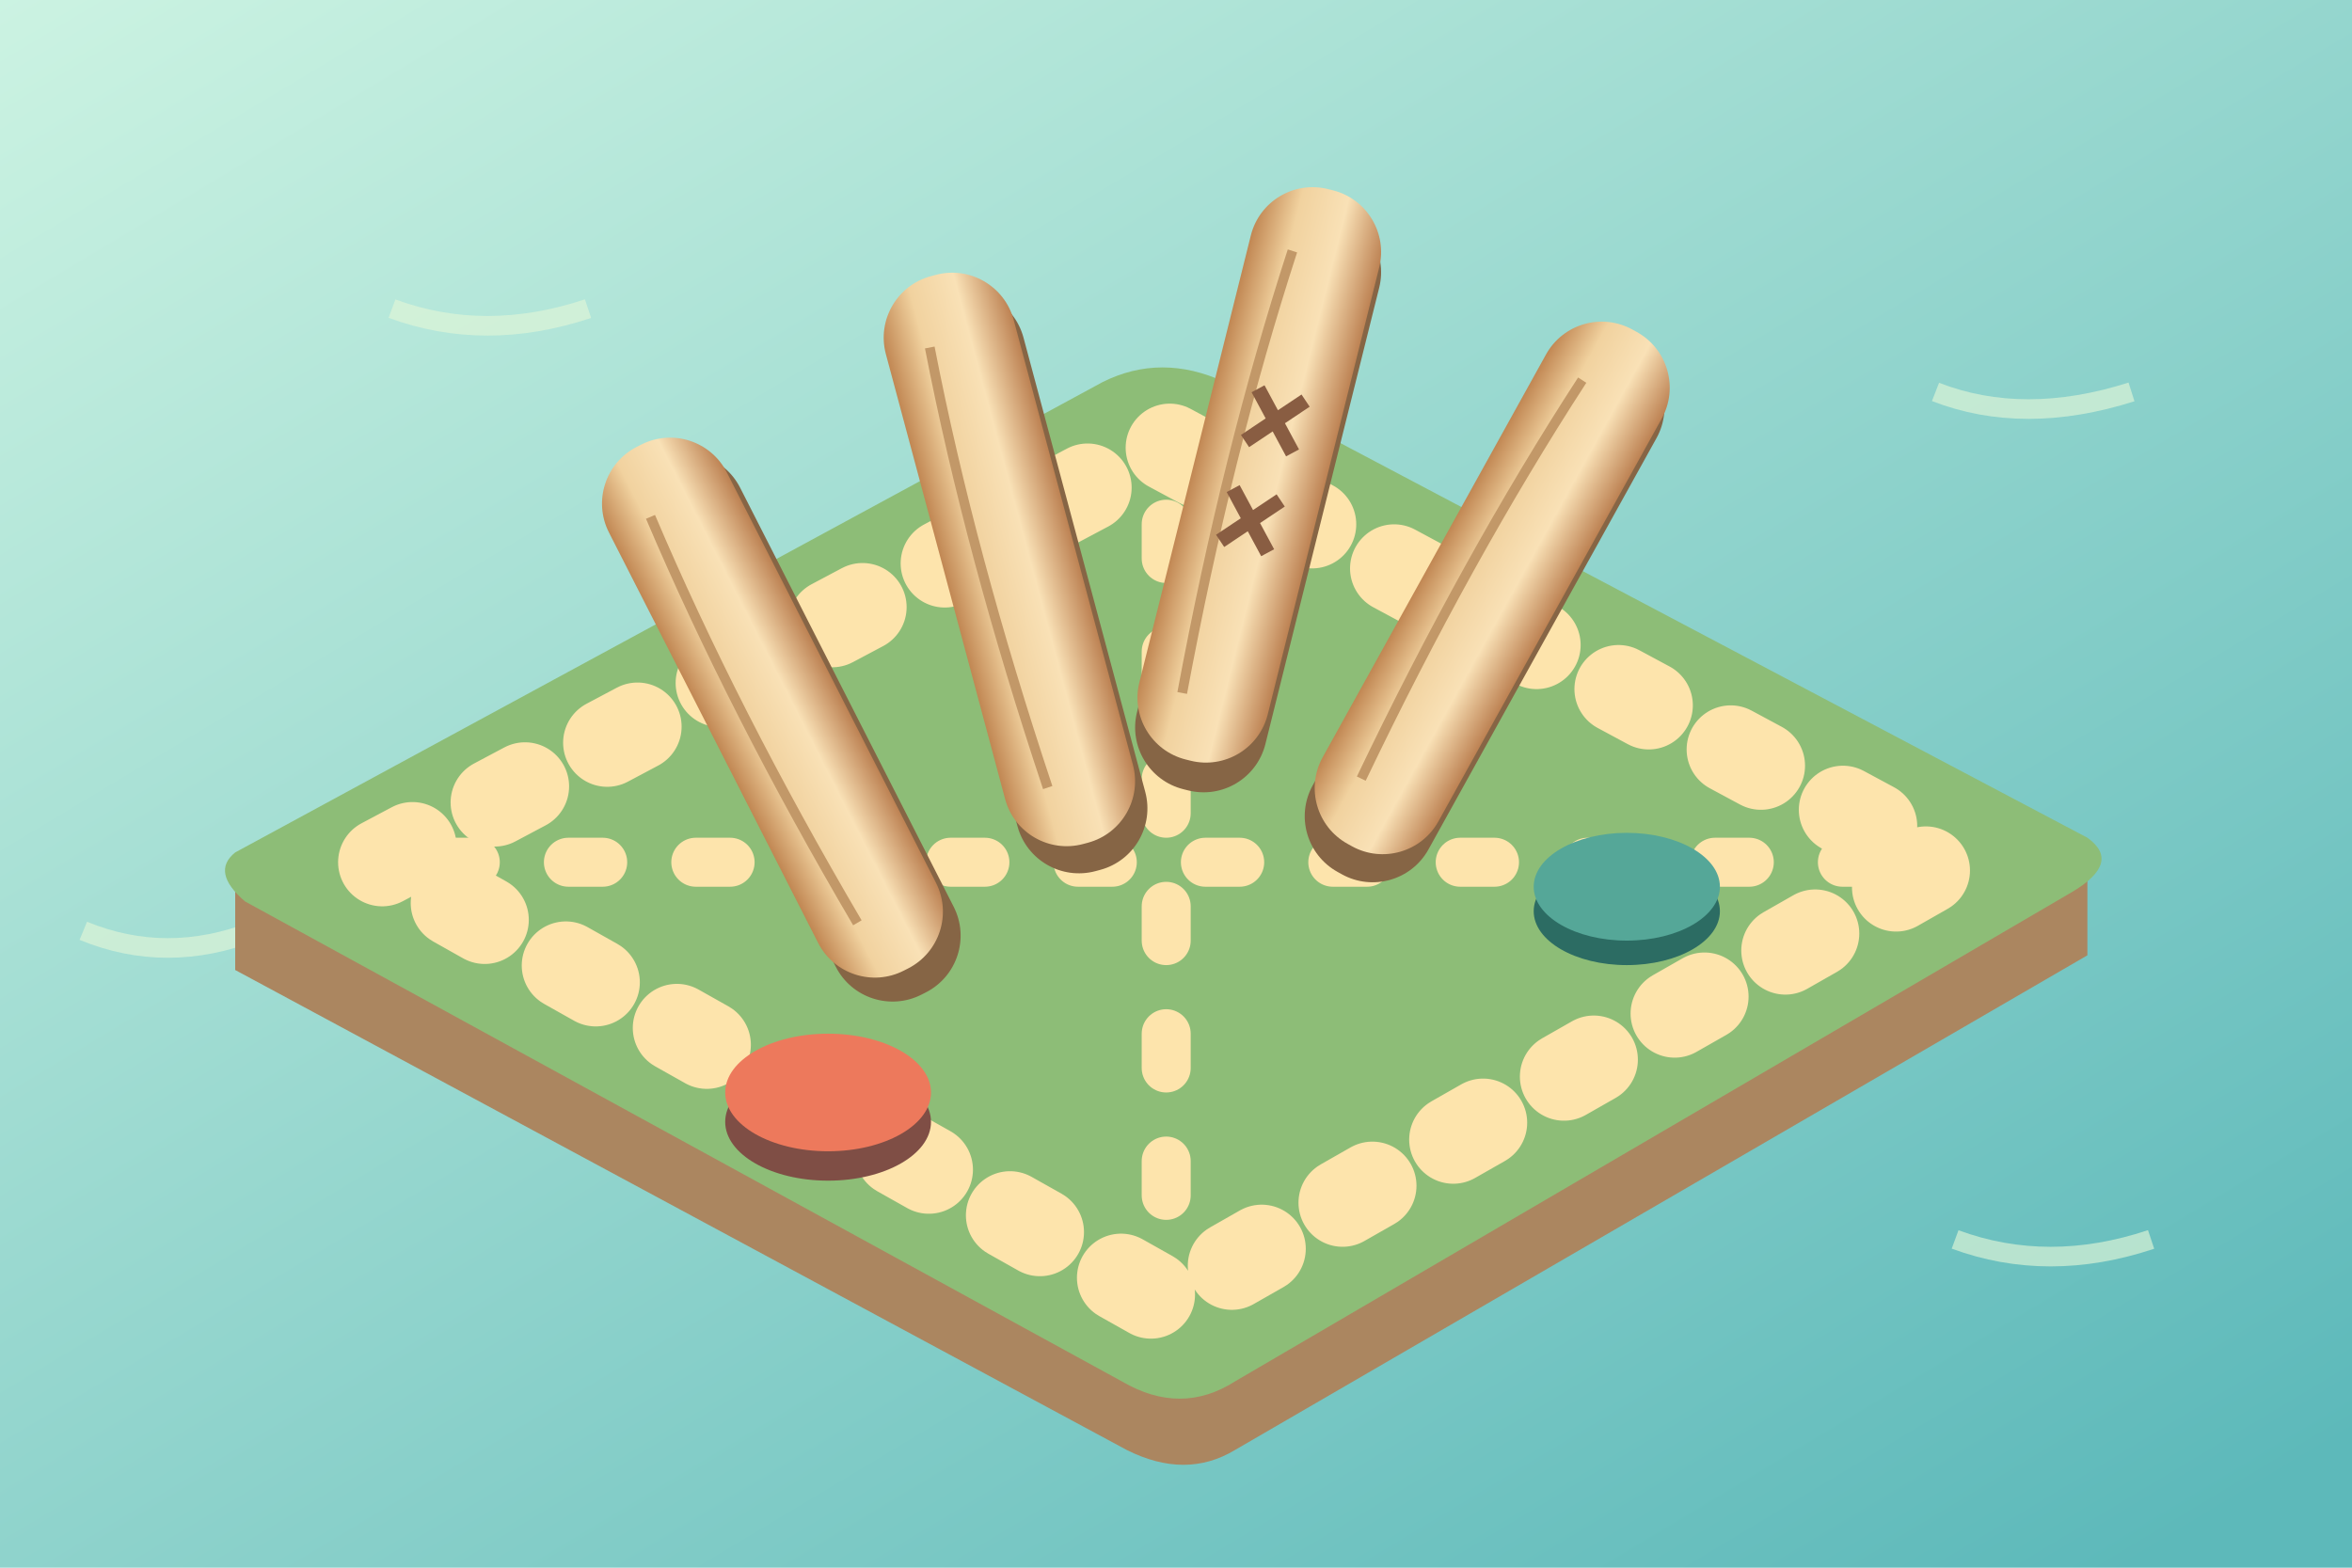
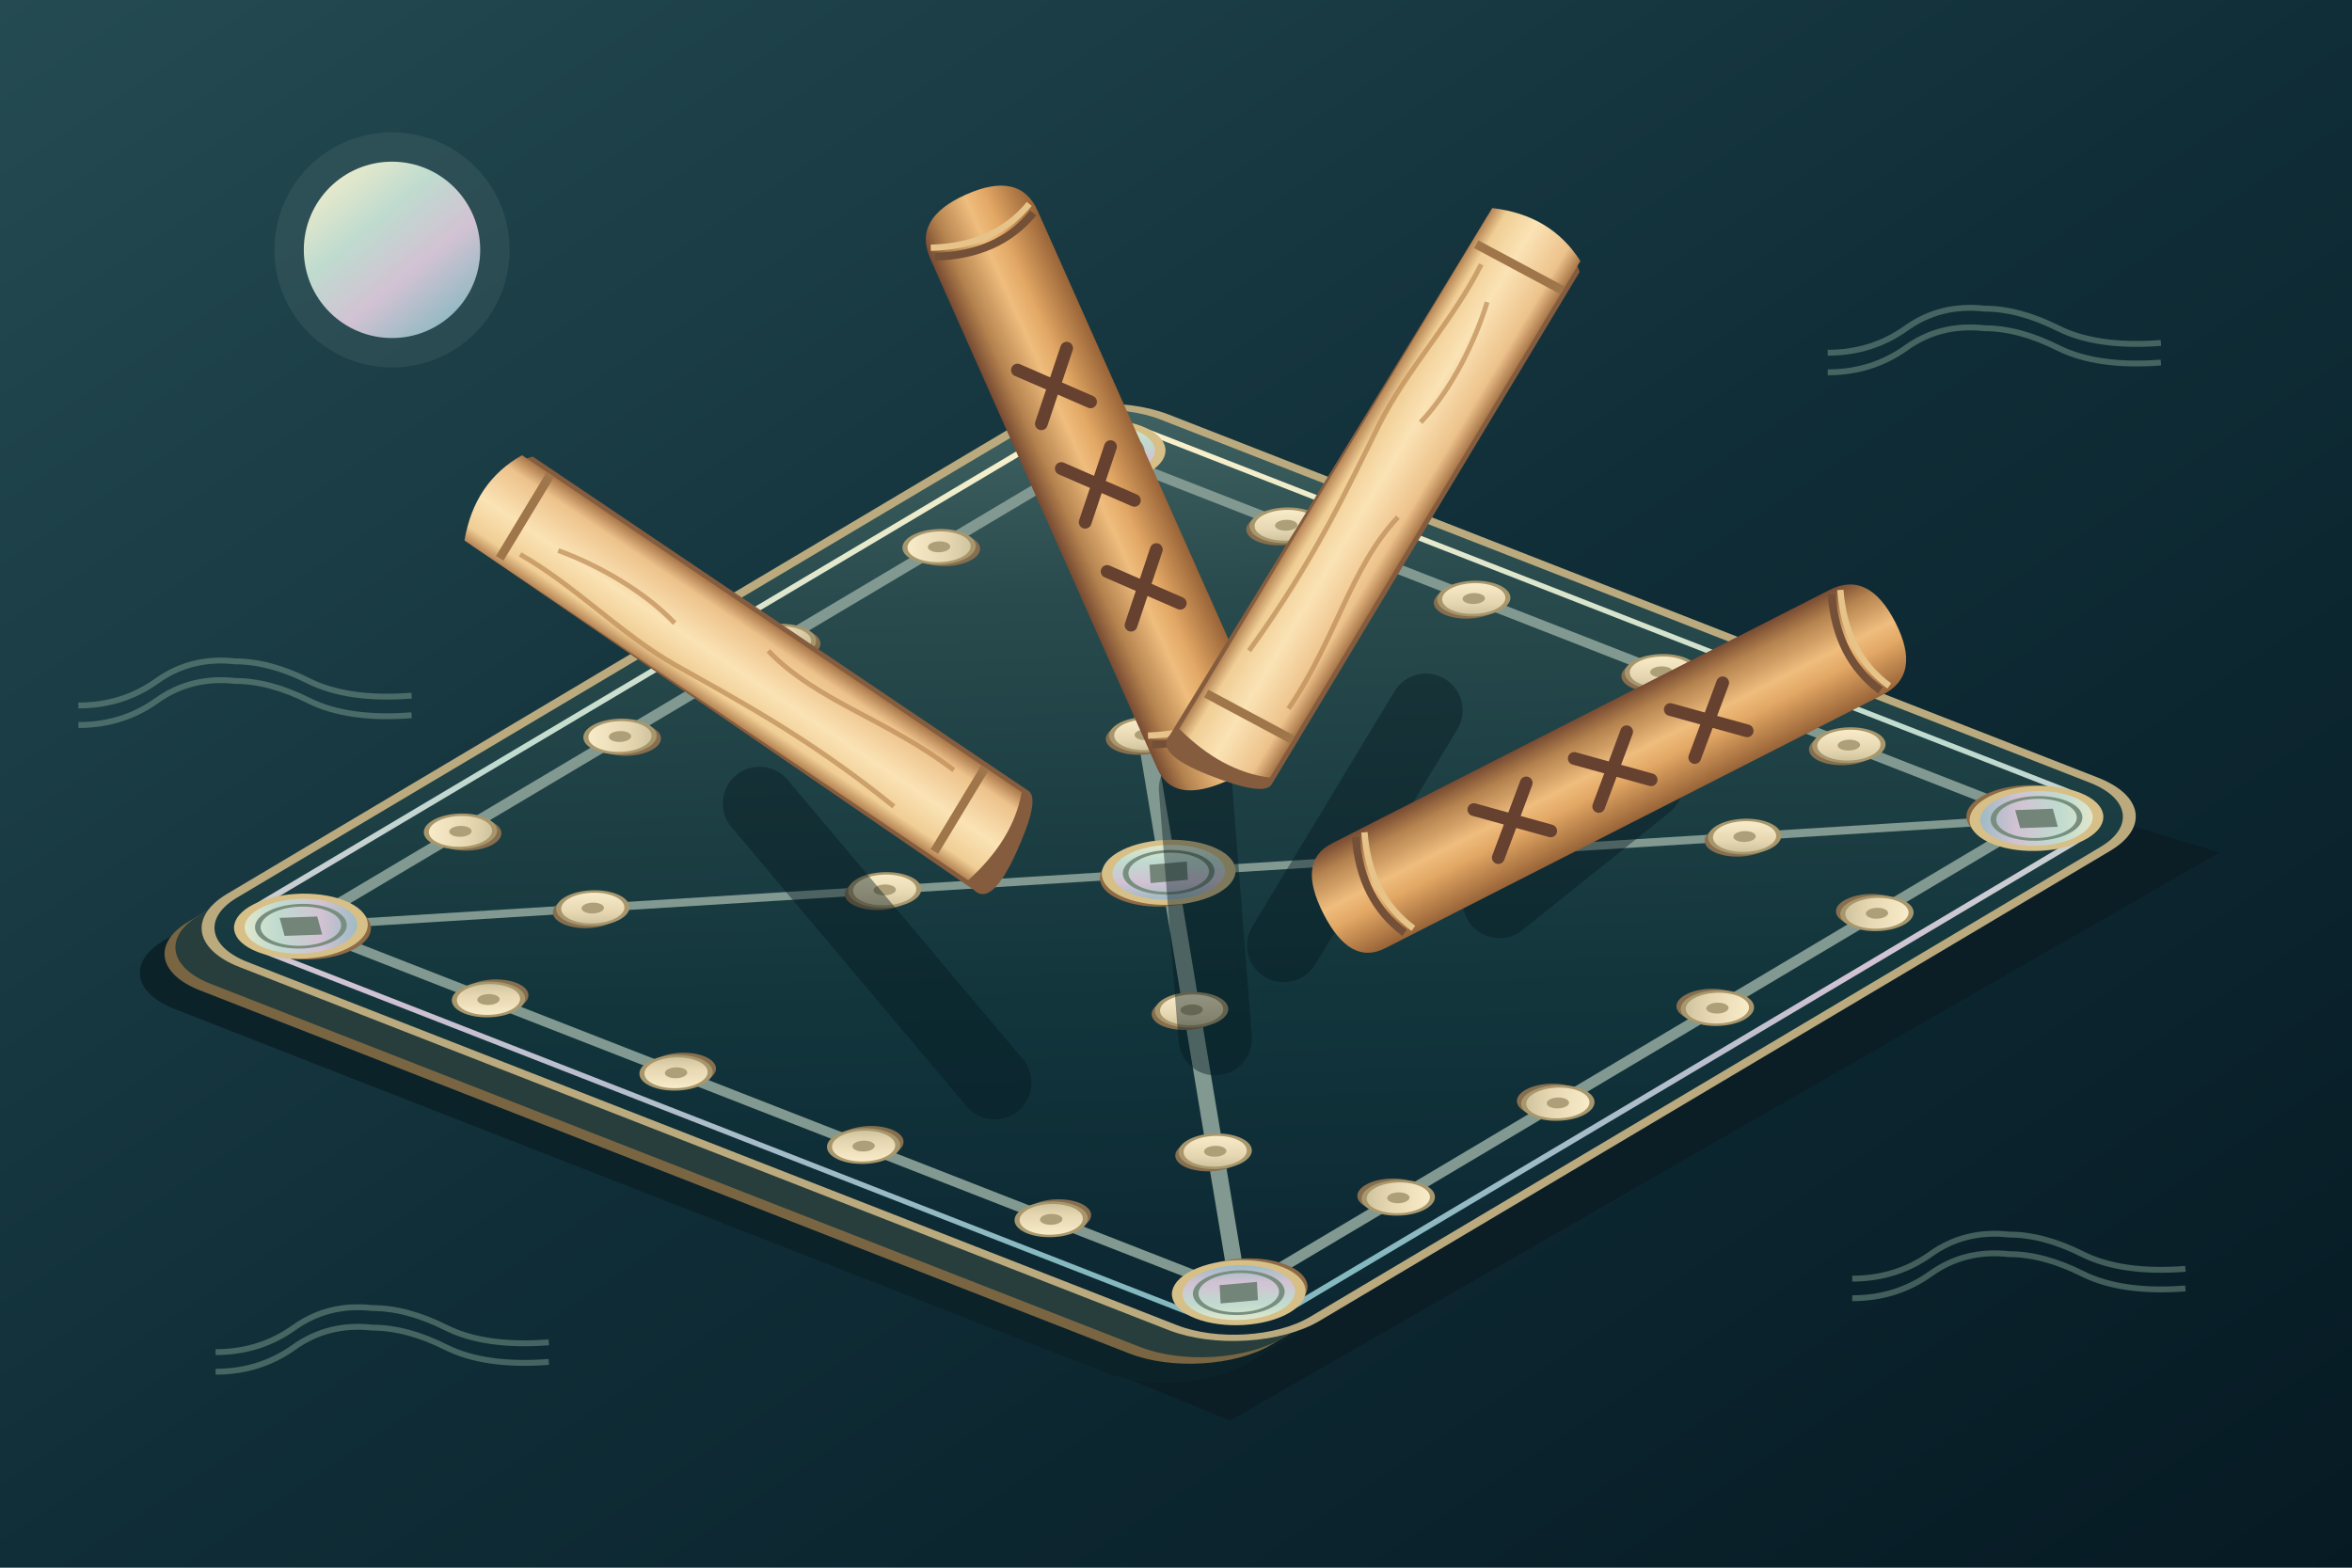
- <svg xmlns="http://www.w3.org/2000/svg" width="480" height="320" viewBox="0 0 480 320">
+ <svg xmlns="http://www.w3.org/2000/svg" xmlns:xlink="http://www.w3.org/1999/xlink" width="480" height="320" viewBox="0 0 480 320">
  <defs>
-     <linearGradient id="sea" x2=".9" y2="1">
-       <stop stop-color="#ccf3e2" />
-       <stop offset="1" stop-color="#5db9ba" />
+     <linearGradient id="sea" x2="1" y2="1">
+       <stop stop-color="#254b52" />
+       <stop offset=".5" stop-color="#102e38" />
+       <stop offset="1" stop-color="#061a23" />
+     </linearGradient>
+     <linearGradient id="lacquer" x2=".9" y2="1">
+       <stop stop-color="#436464" />
+       <stop offset=".22" stop-color="#294b4d" />
+       <stop offset=".66" stop-color="#12353c" />
+       <stop offset="1" stop-color="#0c2732" />
+     </linearGradient>
+     <linearGradient id="shell" x2=".82" y2="1">
+       <stop stop-color="#fff2c9" />
+       <stop offset=".4" stop-color="#bfdbcf" />
+       <stop offset=".67" stop-color="#d2c2d3" />
+       <stop offset="1" stop-color="#86b8c0" />
+     </linearGradient>
+     <linearGradient id="ivory" x2=".8" y2="1">
+       <stop stop-color="#fff3d1" />
+       <stop offset=".65" stop-color="#e6d7b1" />
+       <stop offset="1" stop-color="#c8be99" />
    </linearGradient>
    <linearGradient id="wood">
-       <stop stop-color="#c18753" />
-       <stop offset=".3" stop-color="#f1d29f" />
-       <stop offset=".65" stop-color="#f9e1b6" />
-       <stop offset="1" stop-color="#bd8253" />
+       <stop stop-color="#b78655" />
+       <stop offset=".14" stop-color="#f0ce95" />
+       <stop offset=".44" stop-color="#fbe3b5" />
+       <stop offset=".83" stop-color="#edc28b" />
+       <stop offset="1" stop-color="#aa784a" />
    </linearGradient>
-     <g id="stick">
-       <rect x="-13" y="-58" width="27" height="122" rx="13" fill="#866545" />
-       <rect x="-14" y="-62" width="27" height="120" rx="13" fill="url(#wood)" />
-       <path d="M-5 -48q-3 43 0 93" fill="none" stroke="#c29868" stroke-width="2" />
+     <linearGradient id="bark">
+       <stop stop-color="#784b32" />
+       <stop offset=".18" stop-color="#b4824e" />
+       <stop offset=".48" stop-color="#efbd7d" />
+       <stop offset=".65" stop-color="#e2a764" />
+       <stop offset="1" stop-color="#986337" />
+     </linearGradient>
+     <g id="disc">
+       <circle r="6.1" cy="1.6" fill="#866e4e" />
+       <circle r="6.1" fill="url(#ivory)" stroke="#a8976c" stroke-width=".9" />
+       <circle r="2" fill="#ada079" />
    </g>
+     <g id="gate">
+       <circle r="11" cy="2" fill="#8e6b44" />
+       <circle r="11" fill="url(#shell)" stroke="#d7bf88" stroke-width="1.9" />
+       <circle r="7.7" fill="none" stroke="#788e7e" stroke-width="1" />
+       <path d="m0-5 4.5 5L0 5l-4.5-5z" fill="#738479" />
+     </g>
+     <g id="edge">
+       <use xlink:href="#gate" />
+       <use xlink:href="#disc" x="44" />
+       <use xlink:href="#disc" x="88" />
+       <use xlink:href="#disc" x="132" />
+       <use xlink:href="#disc" x="176" />
+     </g>
+     <g id="flat">
+       <path d="M-11-62q1-3 10-3t12 3V60q0 3-12 5t-11-3z" fill="#855d3e" />
+       <path d="M-11-64q11-5 21 0V59q-9 4-21 1z" fill="url(#wood)" />
+       <path d="M-7-53c1 13-2 26-1 39s3 30 1 53m5-86c2 8 3 19 1 28M5 0c-3 14 2 28 1 45" fill="none" stroke="#bc8a55" stroke-width="1" opacity=".7" />
+       <path d="m-10-56 20-1m-20 108 20-1" stroke="#9f754a" stroke-width="1.8" />
+     </g>
+     <g id="round">
+       <path d="M-12-57q0-9 12-9t12 9V57q0 8-12 8t-12-8z" fill="url(#bark)" />
+       <path d="M-11-57q12 5 22 0m-22 109q12 5 22 0" fill="none" stroke="#735037" stroke-width="1.6" />
+       <path d="M-11-59q12 5 22 0m-22 109q12 5 22 0" fill="none" stroke="#e6c389" stroke-width="1.3" />
+       <path d="M-5-29 6-17m0-12L-5-17m0 10L6 5M6-7-5 5m0 11L6 28m0-12L-5 28" fill="none" stroke="#66412f" stroke-width="2.6" stroke-linecap="round" />
+     </g>
+     <path id="wave" d="M0 10q9 0 16-5t16-4q7 0 15 4t21 3m-68 6q9 0 16-5t16-4q7 0 15 4t21 3" fill="none" stroke="#88a895" stroke-width="1.2" />
  </defs>
  <rect width="480" height="320" fill="url(#sea)" />
-   <g fill="none" stroke="#e1f6d7" stroke-width="4" opacity=".65">
-     <path d="M17 190q17 7 35 0m343-110q18 7 40 0m-36 173q19 7 40 0M80 63q19 7 40 0" />
+   <circle cx="80" cy="51" r="24" fill="#d2ddd4" opacity=".08" />
+   <circle cx="80" cy="51" r="18" fill="url(#shell)" />
+   <g opacity=".45">
+     <use xlink:href="#wave" x="16" y="134" />
+     <use xlink:href="#wave" x="373" y="62" />
+     <use xlink:href="#wave" x="378" y="251" />
+     <use xlink:href="#wave" x="44" y="266" />
  </g>
-   <path d="m48 176 177-96q12-6 25 0l176 92v23l-174 101q-10 6-22 0L48 198z" fill="#ab8660" />
-   <path d="m48 174 177-96q12-6 25 0l176 93q7 5-3 11L252 282q-11 7-23 0L50 184q-7-6-2-10" fill="#8dbd77" />
-   <g fill="none" stroke="#fde4ac" stroke-width="18" stroke-linecap="round" stroke-dasharray="7 19">
-     <path d="m78 176 160-85 158 85-158 90z" stroke-linejoin="round" />
-     <path d="M90 176h297m-149-69v143" stroke-width="10" />
+   <g fill="#0b1b21" opacity=".7">
+     <path d="m30 199 209-90 214 65-202 116z" />
  </g>
-   <g transform="translate(159 146) rotate(-27)">
-     <use href="#stick" />
+   <g transform="matrix(.87 .34 -.74 .44 222 79)">
+     <rect x="1" y="20" width="254" height="254" rx="18" fill="#0b2229" />
+     <rect y="12" width="254" height="254" rx="18" fill="#796542" />
+     <rect y="9" width="254" height="254" rx="18" fill="#273e3c" />
+     <rect width="254" height="254" rx="18" fill="url(#lacquer)" stroke="#bbaa7e" stroke-width="2.3" />
+     <rect x="6" y="6" width="242" height="242" rx="14" fill="none" stroke="url(#shell)" stroke-width="1.6" />
+     <g transform="translate(17 17)">
+       <path d="M0 0h220v220H0zm0 0 220 220M220 0 0 220" fill="none" stroke="#819990" stroke-width="3" />
+       <use xlink:href="#edge" />
+       <use xlink:href="#edge" transform="translate(220) rotate(90)" />
+       <use xlink:href="#edge" transform="translate(220 220) rotate(180)" />
+       <use xlink:href="#edge" transform="translate(0 220) rotate(-90)" />
+       <use xlink:href="#disc" x="37" y="37" />
+       <use xlink:href="#disc" x="74" y="74" />
+       <use xlink:href="#disc" x="146" y="146" />
+       <use xlink:href="#disc" x="183" y="183" />
+       <use xlink:href="#disc" x="183" y="37" />
+       <use xlink:href="#disc" x="146" y="74" />
+       <use xlink:href="#disc" x="74" y="146" />
+       <use xlink:href="#disc" x="37" y="183" />
+       <use xlink:href="#gate" x="110" y="110" />
+     </g>
  </g>
-   <g transform="translate(207 116) rotate(-15)">
-     <use href="#stick" />
+   <g fill="none" stroke="#04191e" opacity=".42" stroke-linecap="round">
+     <path d="m155 164 48 57m41-60 4 51m43-67-29 48m44-9 30-24" stroke-width="15" />
  </g>
-   <g transform="translate(257 99) rotate(14)">
-     <use href="#stick" />
-     <path d="m-5-19 10 11m0-11-10 11m0 10 10 11m0-11-10 11" stroke="#895d42" stroke-width="3" />
+   <g transform="translate(154 137) rotate(-56)">
+     <use xlink:href="#flat" />
  </g>
-   <g transform="translate(304 122) rotate(29)">
-     <use href="#stick" />
+   <g transform="translate(224 100) rotate(-24)">
+     <use xlink:href="#round" />
  </g>
-   <ellipse cx="169" cy="229" rx="21" ry="12" fill="#7f4e45" />
-   <ellipse cx="169" cy="223" rx="21" ry="12" fill="#ed795c" />
-   <ellipse cx="332" cy="186" rx="19" ry="11" fill="#2c6c63" />
-   <ellipse cx="332" cy="181" rx="19" ry="11" fill="#55a798" />
+   <g transform="translate(281 103) rotate(31)">
+     <use xlink:href="#flat" />
+   </g>
+   <g transform="translate(328 157) rotate(63)">
+     <use xlink:href="#round" />
+   </g>
</svg>
